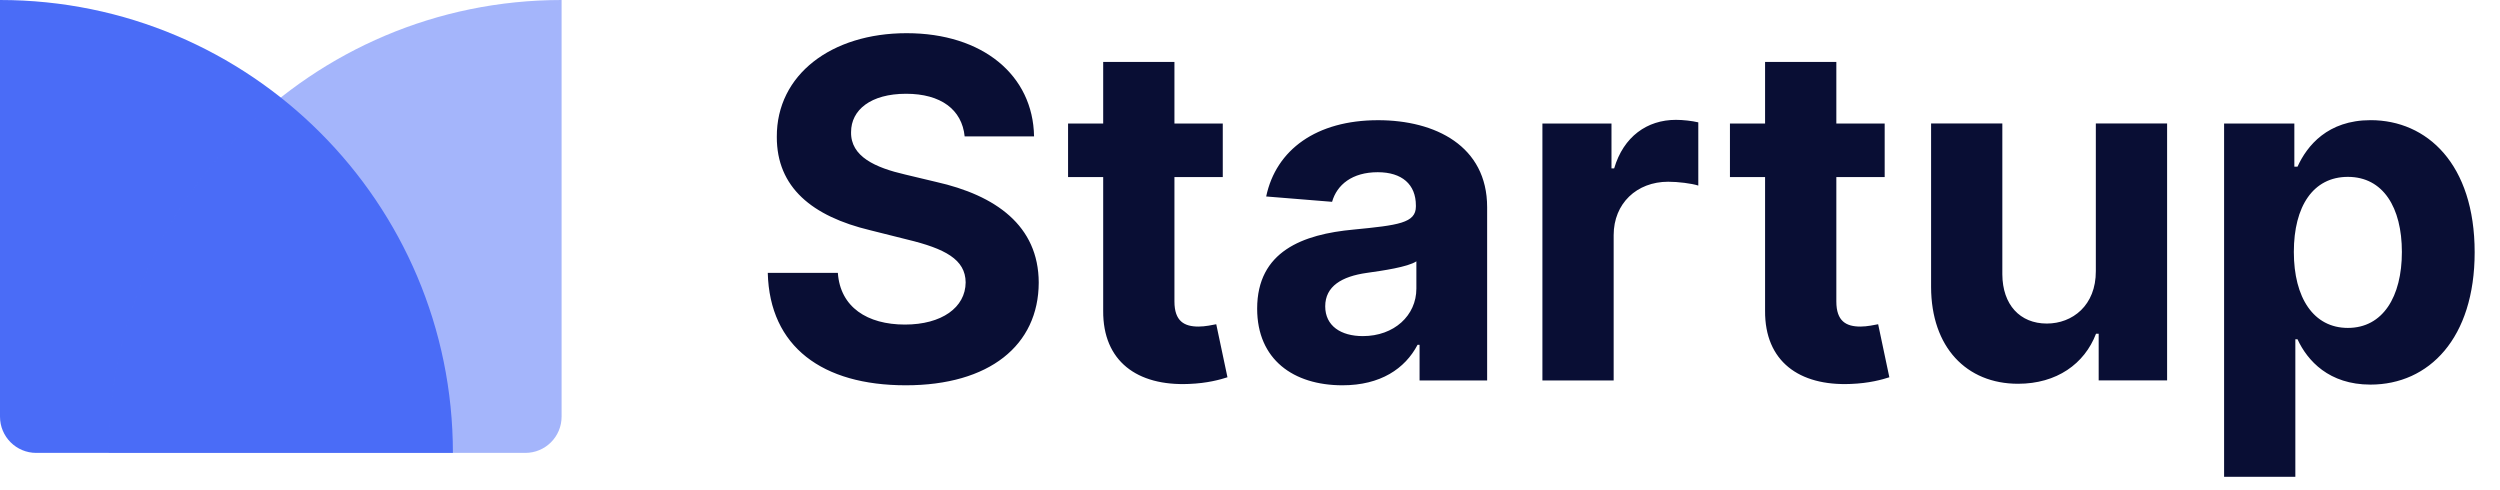
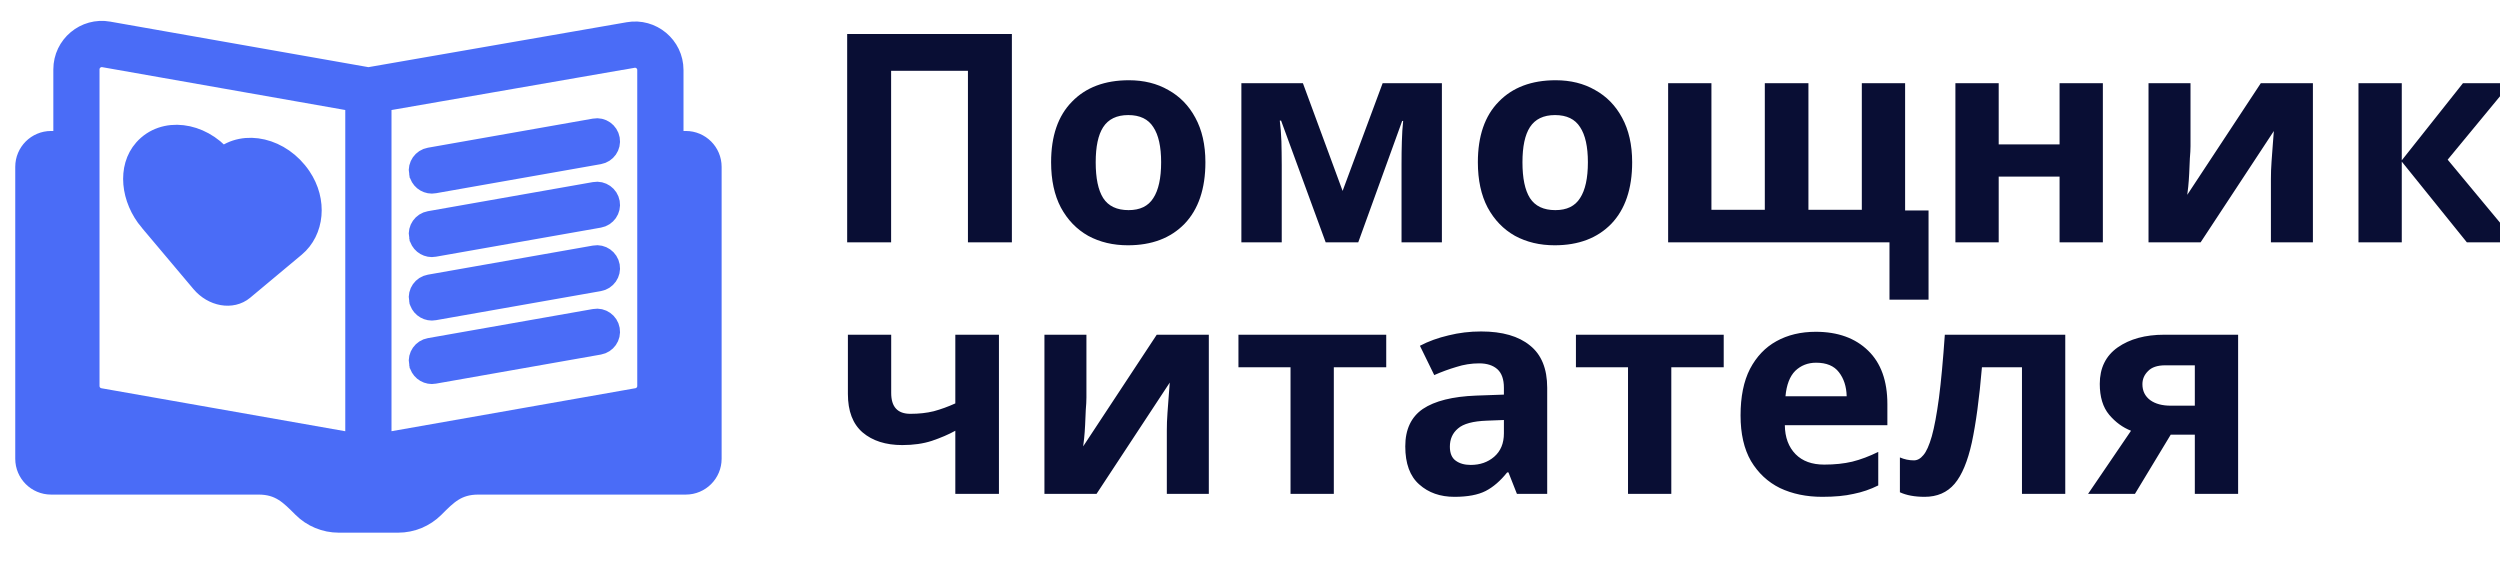
- <svg xmlns="http://www.w3.org/2000/svg" fill="none" height="27" viewBox="0 0 138 27" width="138">
-   <path d="m53.248 7.529h3.832c-.055-3.37-2.825-5.697-7.035-5.697-4.146 0-7.183 2.29-7.165 5.724-.009 2.788 1.957 4.386 5.152 5.152l2.059.517c2.059.498 3.204 1.089 3.213 2.364-.009 1.385-1.32 2.327-3.352 2.327-2.077 0-3.573-.96-3.702-2.853h-3.869c.102 4.09 3.028 6.205 7.617 6.205 4.616 0 7.331-2.207 7.34-5.669-.009-3.148-2.382-4.82-5.669-5.558l-1.699-.406c-1.643-.379-3.019-.988-2.991-2.345 0-1.219 1.08-2.114 3.038-2.114 1.911 0 3.084.868 3.232 2.354zm14.249-.711h-2.668v-3.398h-3.933v3.398h-1.939v2.955h1.939v7.386c-.018 2.779 1.874 4.155 4.727 4.035 1.016-.037 1.736-.24 2.133-.369l-.619-2.927c-.194.037-.609.129-.979.129-.785 0-1.329-.295-1.329-1.385v-6.869h2.668zm6.606 14.45c2.096 0 3.453-.914 4.146-2.234h.111v1.967h3.73v-9.565c0-3.379-2.862-4.801-6.02-4.801-3.398 0-5.632 1.625-6.177 4.21l3.638.295c.268-.942 1.108-1.634 2.521-1.634 1.339 0 2.105.674 2.105 1.837v.055c0 .914-.97 1.034-3.435 1.274-2.807.259-5.327 1.2-5.327 4.367 0 2.807 2.003 4.229 4.709 4.229zm1.126-2.715c-1.21 0-2.077-.563-2.077-1.643 0-1.108.914-1.653 2.299-1.847.859-.12 2.262-.323 2.733-.637v1.505c0 1.486-1.228 2.622-2.955 2.622zm9.912 2.447h3.933v-8.023c0-1.745 1.274-2.945 3.01-2.945.545 0 1.293.092 1.662.212v-3.49c-.351-.083-.84-.138-1.237-.138-1.588 0-2.89.923-3.407 2.678h-.148v-2.474h-3.813zm18.893-14.182h-2.668v-3.398h-3.934v3.398h-1.939v2.955h1.939v7.386c-.018 2.779 1.874 4.155 4.728 4.035 1.015-.037 1.735-.24 2.132-.369l-.618-2.927c-.194.037-.61.129-.979.129-.785 0-1.329-.295-1.329-1.385v-6.869h2.668zm11.656 8.143c.01 1.902-1.292 2.899-2.705 2.899-1.486 0-2.447-1.043-2.456-2.715v-8.328h-3.933v9.03c.009 3.315 1.948 5.337 4.801 5.337 2.133 0 3.666-1.099 4.303-2.761h.147v2.576h3.777v-14.182h-3.934zm7.08 11.357h3.933v-7.59h.12c.545 1.182 1.736 2.502 4.026 2.502 3.231 0 5.752-2.558 5.752-7.303 0-4.875-2.632-7.294-5.743-7.294-2.373 0-3.509 1.413-4.035 2.567h-.175v-2.382h-3.878zm3.85-12.409c0-2.53 1.071-4.146 2.982-4.146 1.948 0 2.982 1.69 2.982 4.146 0 2.474-1.052 4.192-2.982 4.192-1.893 0-2.982-1.662-2.982-4.192z" fill="#090e34" />
-   <g fill="#4a6cf7">
-     <path d="m0 0c13.807 0 25 11.193 25 25h-23c-1.105 0-2-.895-2-2z" />
-     <path d="m6 25c0-13.807 11.193-25 25-25v23c0 1.105-.895 2-2 2z" opacity=".5" />
+ <svg xmlns="http://www.w3.org/2000/svg" width="120" height="27" stroke="#4A6CF7" xml:space="preserve" version="1.1" fill="#4A6CF7">
+   <g>
+     <g stroke-width="0" id="SVGRepo_bgCarrier" />
+     <g stroke-linejoin="round" stroke-linecap="round" id="SVGRepo_tracerCarrier" />
+     <g stroke="null" id="SVGRepo_iconCarrier">
+       <g stroke="null" id="diary_book-book-heart-love-valentine">
+         <path stroke="null" id="svg_1" d="m32.917,6.787l-0.609,0l0,-3.426c0,-1.145 -1.038,-1.997 -2.141,-1.801l-12.483,2.171l-12.478,-2.2c-1.113,-0.2 -2.146,0.66 -2.146,1.8l0,3.456l-0.609,0c-0.673,0 -1.219,0.546 -1.219,1.219l0,14.015c0,0.673 0.546,1.219 1.219,1.219l9.959,0c1.036,0 1.514,0.505 2.124,1.114c0.457,0.457 1.077,0.714 1.723,0.714c1.033,0 1.822,0 2.856,0c0.646,0 1.266,-0.257 1.723,-0.714c0.609,-0.609 1.087,-1.114 2.124,-1.114l9.959,0c0.673,0 1.219,-0.546 1.219,-1.219l0,-14.015c0,-0.673 -0.546,-1.219 -1.219,-1.219zm-2.542,-4.026c0.362,-0.065 0.713,0.212 0.713,0.6l0,15.166c0,0.296 -0.212,0.549 -0.503,0.6l-12.293,2.167l0,-16.433l12.083,-2.101zm-26.098,0.57c0,-0.377 0.339,-0.665 0.715,-0.6l12.081,2.13l0,16.434l-12.293,-2.167c-0.292,-0.052 -0.503,-0.304 -0.503,-0.6l0,-15.196zm15.853,11.052c-0.059,-0.331 0.162,-0.647 0.494,-0.706l7.922,-1.397c0.33,-0.062 0.647,0.162 0.706,0.494c0.059,0.331 -0.162,0.647 -0.494,0.706l-7.922,1.397c-0.036,0.007 -0.071,0.01 -0.106,0.01c-0.29,0 -0.547,-0.208 -0.599,-0.503zm0,-3.047c-0.059,-0.331 0.162,-0.647 0.494,-0.706l7.922,-1.397c0.33,-0.061 0.647,0.162 0.706,0.494c0.059,0.331 -0.162,0.647 -0.494,0.706l-7.922,1.397c-0.036,0.007 -0.071,0.01 -0.106,0.01c-0.29,0 -0.547,-0.208 -0.599,-0.503zm0,-3.047c-0.059,-0.331 0.162,-0.647 0.494,-0.706l7.922,-1.397c0.33,-0.062 0.647,0.162 0.706,0.494c0.059,0.331 -0.162,0.647 -0.494,0.706l-7.922,1.397c-0.036,0.007 -0.071,0.01 -0.106,0.01c-0.29,0 -0.547,-0.208 -0.599,-0.503zm0,9.14c-0.059,-0.331 0.162,-0.647 0.494,-0.706l7.922,-1.397c0.33,-0.061 0.647,0.162 0.706,0.494c0.059,0.331 -0.162,0.647 -0.494,0.706l-7.922,1.397c-0.036,0.007 -0.071,0.01 -0.106,0.01c-0.29,0 -0.547,-0.208 -0.599,-0.503zm-12.94,-6.816c-0.903,-1.072 -1.058,-2.565 -0.275,-3.446c0.946,-1.064 2.706,-0.836 3.761,0.416c1.055,-0.88 2.815,-0.487 3.761,0.91c0.783,1.157 0.627,2.596 -0.275,3.349l-2.475,2.066c-0.557,0.465 -1.463,0.306 -2.02,-0.356l-2.475,-2.939z" />
+       </g>
+       <g stroke="null" id="Layer_1" />
+     </g>
+     <text xml:space="preserve" text-anchor="start" font-family="sans-serif" font-size="14" font-weight="bold" id="svg_2" y="11.635" x="39.397" stroke-width="0" stroke="#000" fill="#090e34">Помощник</text>
+     <text xml:space="preserve" text-anchor="start" font-family="sans-serif" font-size="14" font-weight="bold" id="svg_3" y="23.708" x="39.854" stroke-width="0" stroke="#000" fill="#090e34">читателя</text>
  </g>
</svg>
